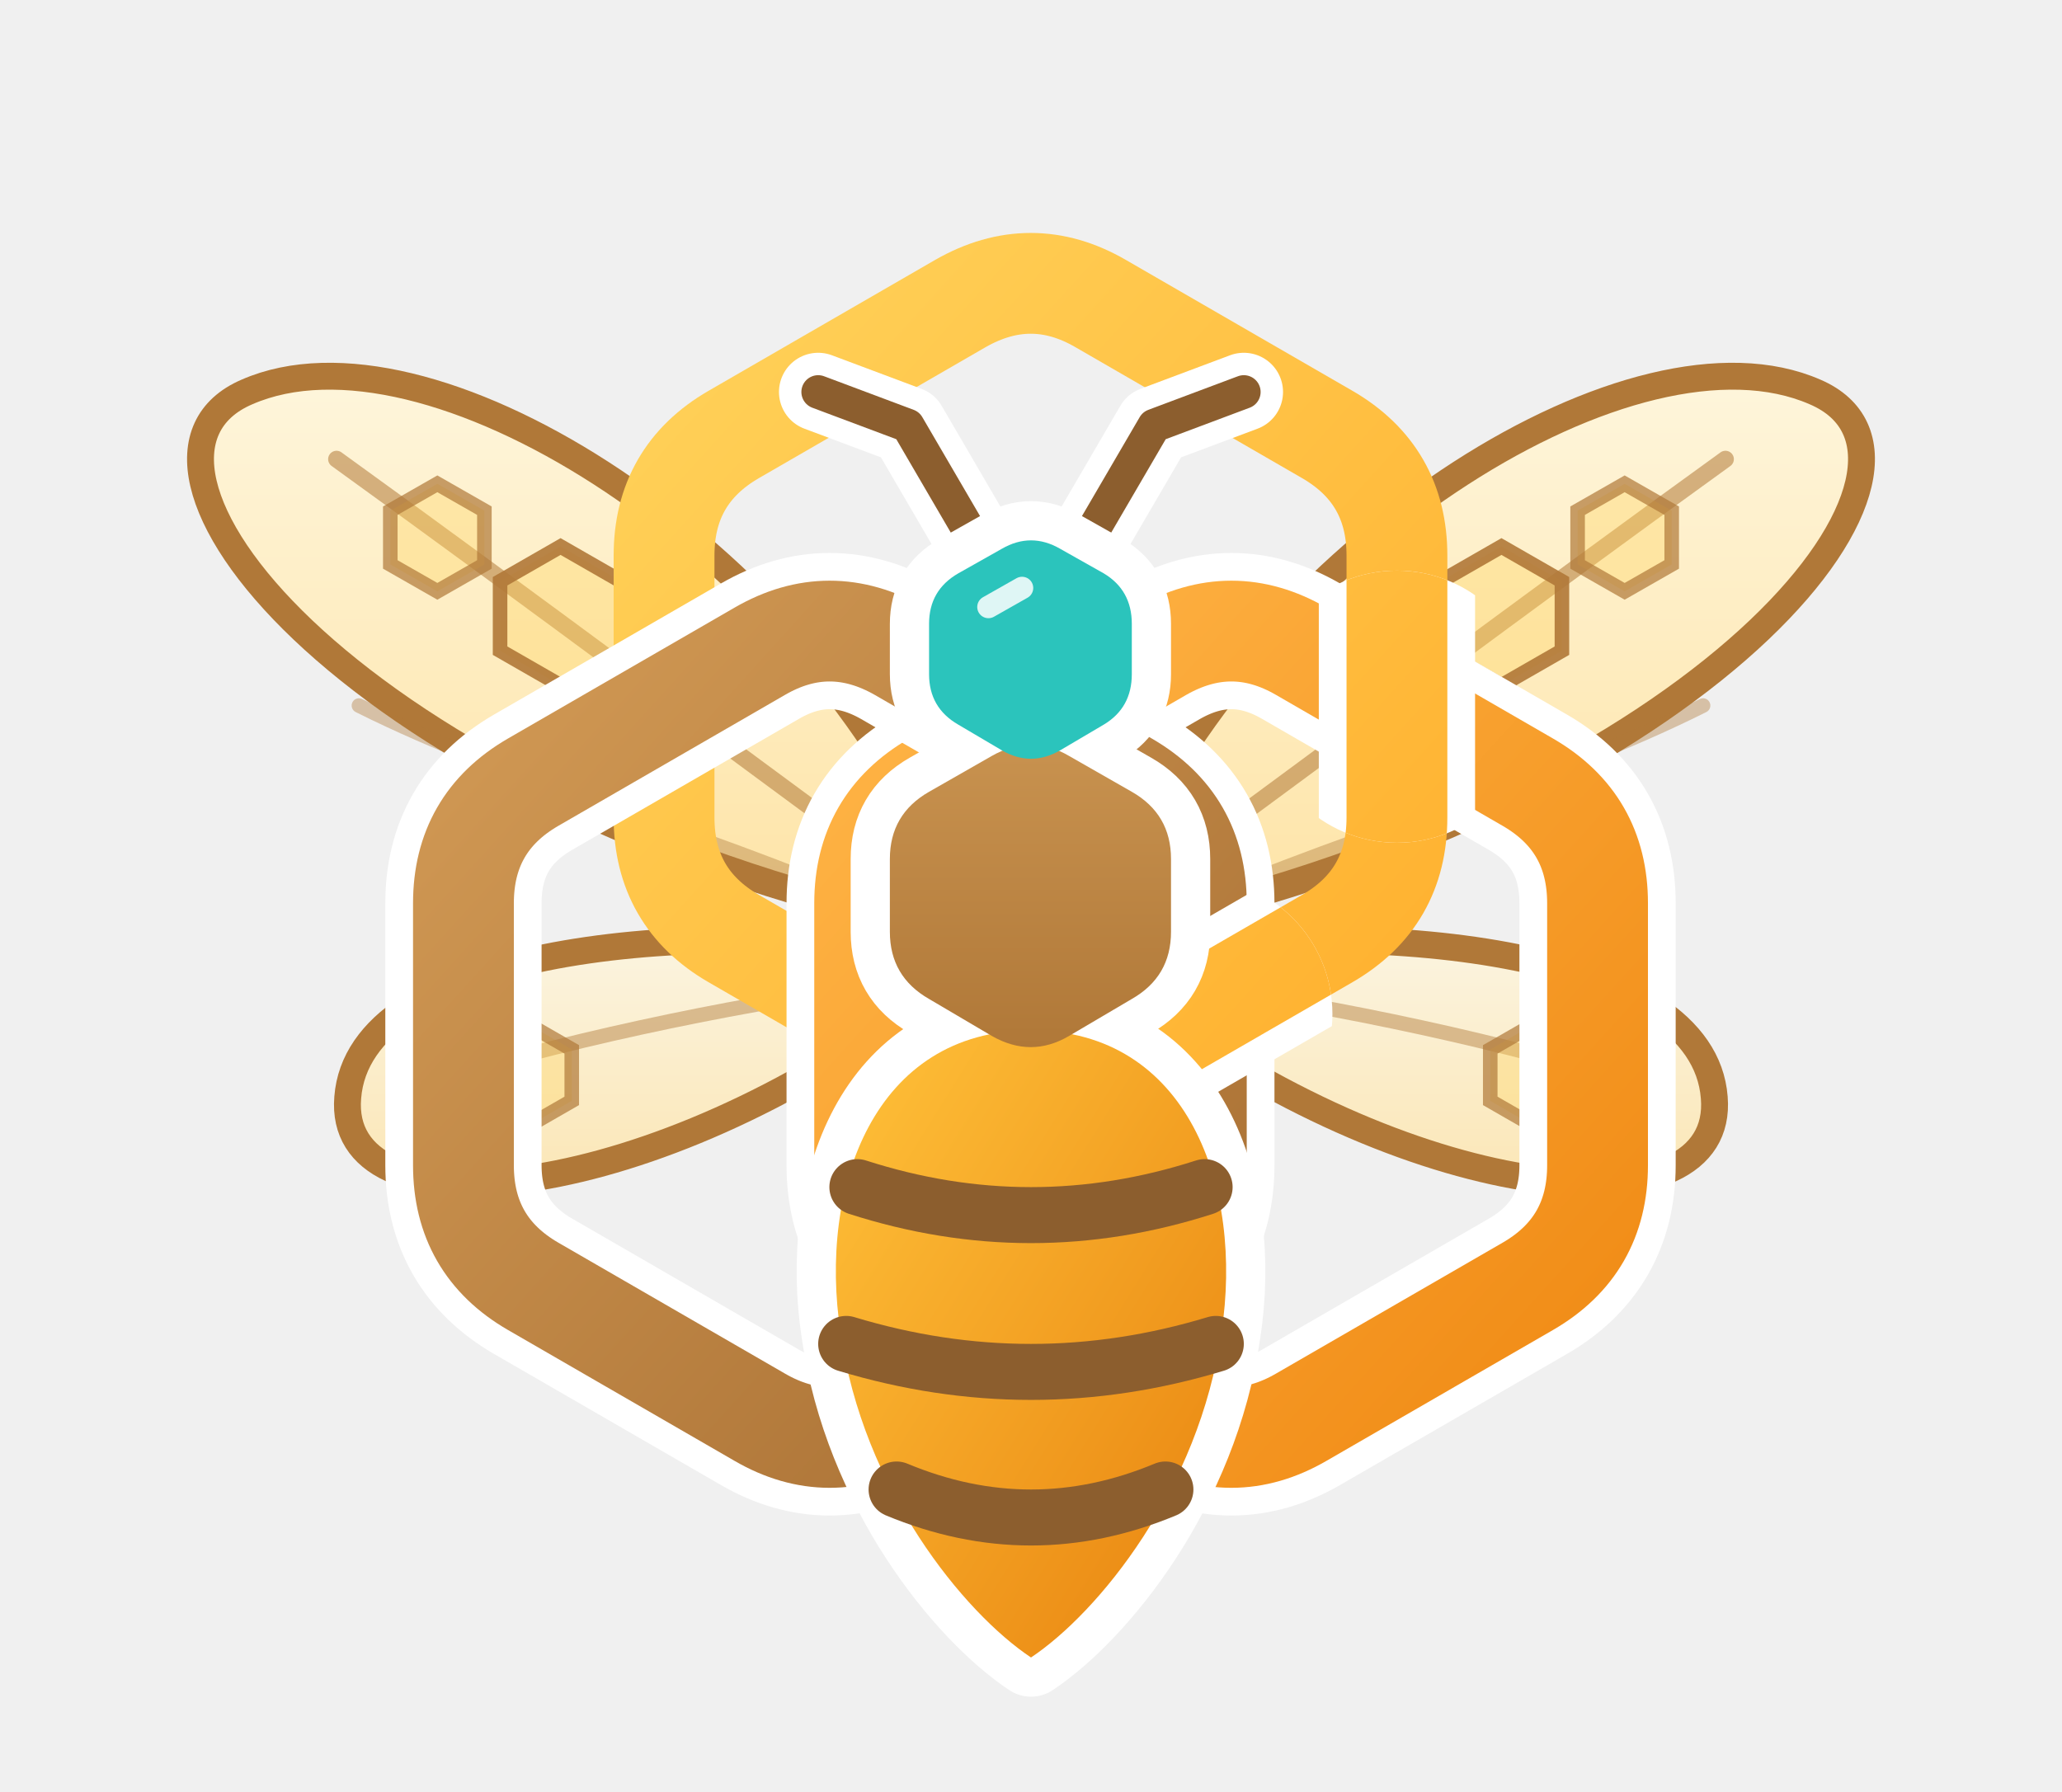
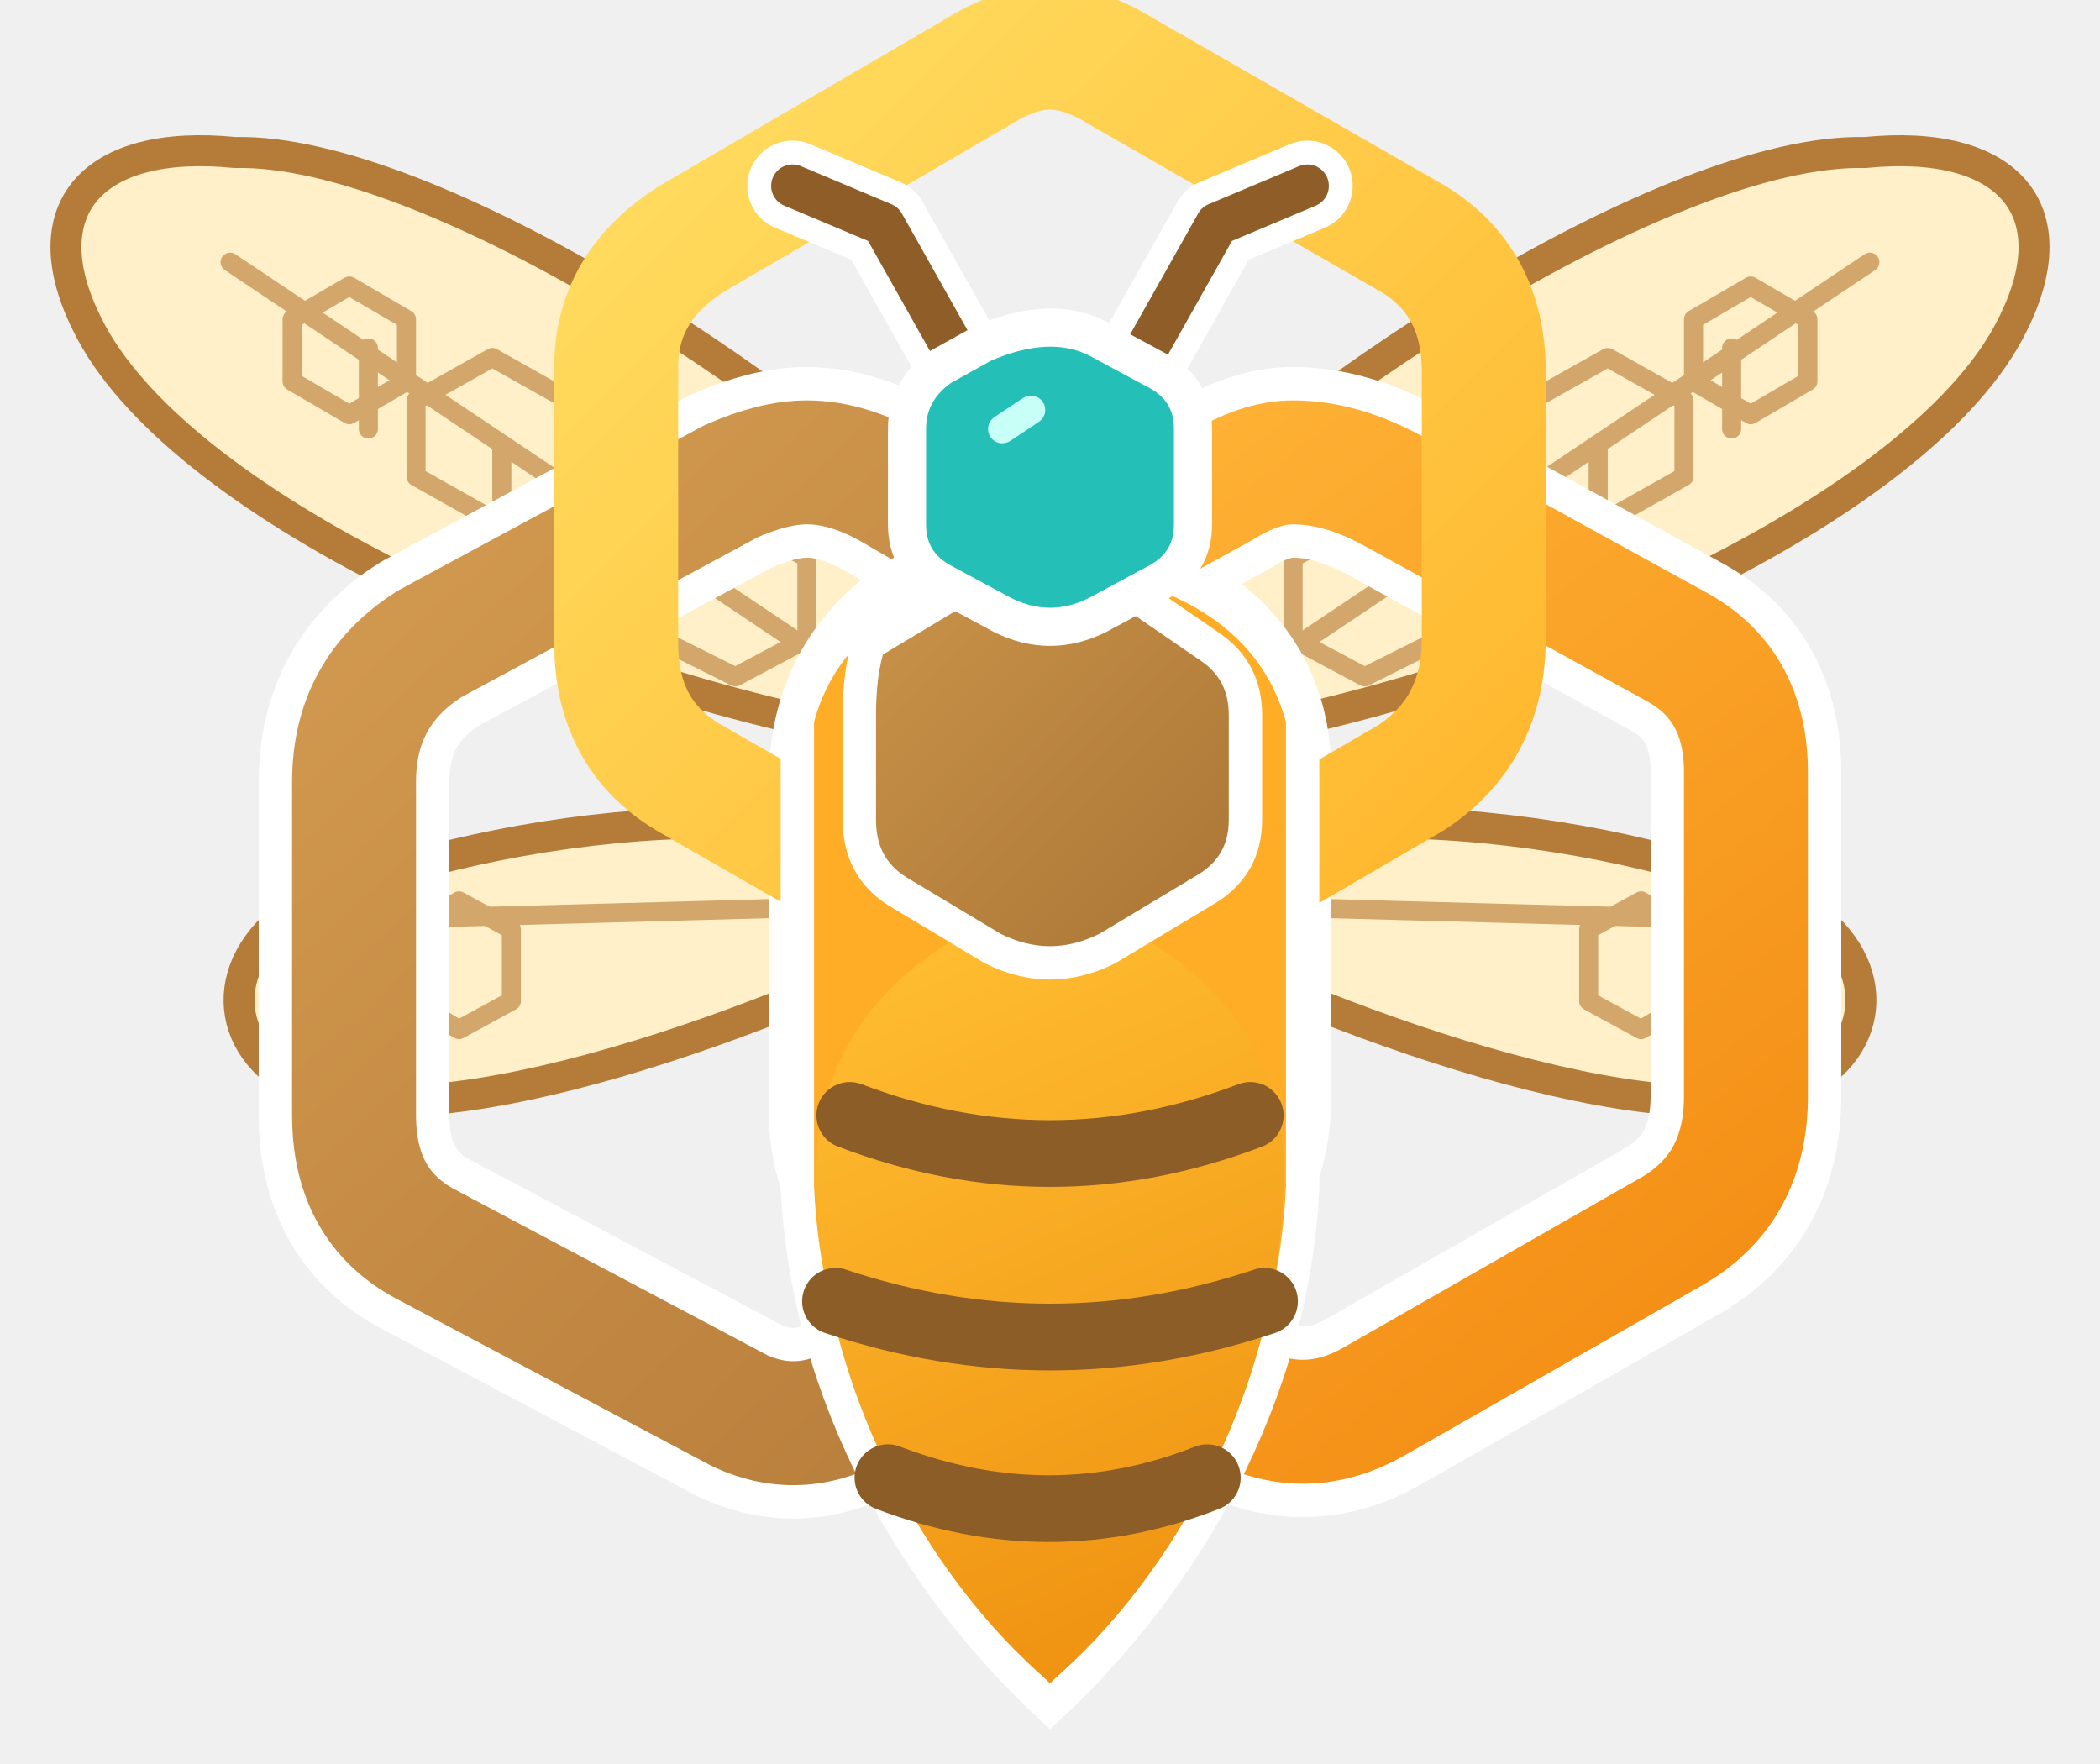
- <svg xmlns="http://www.w3.org/2000/svg" viewBox="8 22 184 160" width="512" height="445" role="img" aria-label="TOP4HoneyChains">
+ <svg xmlns="http://www.w3.org/2000/svg" viewBox="36 60 440 370" width="512" height="430" role="img" aria-label="TOP4HoneyChains">
  <defs>
    <linearGradient id="hgd" x1="0" y1="0" x2="1" y2="1">
      <stop offset="0" stop-color="#FFC23A" />
      <stop offset="1" stop-color="#E8820E" />
    </linearGradient>
    <linearGradient id="cg" x1="0" y1="0" x2="0" y2="1">
      <stop offset="0" stop-color="#C8924F" />
      <stop offset="1" stop-color="#B07838" />
    </linearGradient>
    <linearGradient id="r1" x1="0" y1="0" x2="1" y2="1">
      <stop offset="0" stop-color="#FFD25A" />
      <stop offset="1" stop-color="#FFB02E" />
    </linearGradient>
    <linearGradient id="r2" x1="0" y1="0" x2="1" y2="1">
      <stop offset="0" stop-color="#FFB547" />
      <stop offset="1" stop-color="#F08A14" />
    </linearGradient>
    <linearGradient id="r3" x1="0" y1="0" x2="1" y2="1">
      <stop offset="0" stop-color="#D29A55" />
      <stop offset="1" stop-color="#A86F33" />
    </linearGradient>
    <linearGradient id="wg" x1="0" y1="0" x2="0" y2="1">
      <stop offset="0" stop-color="#FFF6DA" />
      <stop offset="1" stop-color="#FFE3A0" />
    </linearGradient>
    <linearGradient id="tc" x1="0" y1="0" x2="0" y2="1">
      <stop offset="0" stop-color="#C8924F" />
      <stop offset="1" stop-color="#B07838" />
    </linearGradient>
    <linearGradient id="th" x1="0" y1="0" x2="1" y2="0">
      <stop offset="0" stop-color="#F5A30C" />
      <stop offset="1" stop-color="#E07010" />
    </linearGradient>
+     <linearGradient id="th-ring-left" x1="102" y1="170" x2="283" y2="362" gradientUnits="userSpaceOnUse">
+       <stop stop-color="#d39a50" />
+       <stop offset="1" stop-color="#b57b39" />
+     </linearGradient>
+     <linearGradient id="th-ring-right" x1="242" y1="154" x2="401" y2="360" gradientUnits="userSpaceOnUse">
+       <stop stop-color="#ffb538" />
+       <stop offset="1" stop-color="#f38b12" />
+     </linearGradient>
+     <linearGradient id="th-ring-top" x1="175" y1="81" x2="349" y2="255" gradientUnits="userSpaceOnUse">
+       <stop stop-color="#ffdc60" />
+       <stop offset="1" stop-color="#ffb52b" />
+     </linearGradient>
+     <linearGradient id="th-abdomen" x1="224" y1="260" x2="287" y2="402" gradientUnits="userSpaceOnUse">
+       <stop stop-color="#ffbd31" />
+       <stop offset="1" stop-color="#ef9211" />
+     </linearGradient>
+     <linearGradient id="th-thorax" x1="220" y1="190" x2="290" y2="260" gradientUnits="userSpaceOnUse">
+       <stop stop-color="#c79148" />
+       <stop offset="1" stop-color="#ab7636" />
+     </linearGradient>
  </defs>
-   <path d="M90,107 C68,104 40,107 39,120 C38,132 64,130 88,113 Z" fill="url(#wg)" fill-opacity=".72" stroke="#B07838" stroke-width="2.4" stroke-linejoin="round" />
-   <path d="M91,97 C78,70 46,50 30,57 C16,63 38,92 88,104 Z" fill="url(#wg)" fill-opacity=".92" stroke="#B07838" stroke-width="2.4" stroke-linejoin="round" />
-   <path d="M87,99 C72,88 56,76 38,63" fill="none" stroke="#B07838" stroke-opacity=".55" stroke-width="1.5" stroke-linecap="round" />
-   <path d="M86,103 C70,96 54,92 40,85" fill="none" stroke="#B07838" stroke-opacity=".4" stroke-width="1.3" stroke-linecap="round" />
-   <path d="M86,110 C72,112 58,115 45,119" fill="none" stroke="#B07838" stroke-opacity=".45" stroke-width="1.3" stroke-linecap="round" />
-   <polygon points="58.0,70.8 63.4,73.9 63.4,80.1 58.0,83.2 52.6,80.1 52.6,73.9" fill="#FFD25A" fill-opacity=".35" stroke="#B07838" stroke-opacity="0.9" stroke-width="1.3" />
-   <polygon points="47.0,65.2 51.2,67.6 51.2,72.4 47.0,74.8 42.8,72.4 42.8,67.6" fill="#FFD25A" fill-opacity=".35" stroke="#B07838" stroke-opacity="0.7" stroke-width="1.3" />
-   <polygon points="68.0,81.8 71.6,83.9 71.6,88.1 68.0,90.2 64.4,88.1 64.4,83.9" fill="#FFD25A" fill-opacity=".35" stroke="#B07838" stroke-opacity="0.6" stroke-width="1.3" />
-   <polygon points="55.0,113.4 59.0,115.7 59.0,120.3 55.0,122.6 51.0,120.3 51.0,115.7" fill="#FFD25A" fill-opacity=".35" stroke="#B07838" stroke-opacity="0.7" stroke-width="1.3" />
-   <path d="M110,107 C132,104 160,107 161,120 C162,132 136,130 112,113 Z" fill="url(#wg)" fill-opacity=".72" stroke="#B07838" stroke-width="2.4" stroke-linejoin="round" />
-   <path d="M109,97 C122,70 154,50 170,57 C184,63 162,92 112,104 Z" fill="url(#wg)" fill-opacity=".92" stroke="#B07838" stroke-width="2.4" stroke-linejoin="round" />
-   <path d="M113,99 C128,88 144,76 162,63" fill="none" stroke="#B07838" stroke-opacity=".55" stroke-width="1.5" stroke-linecap="round" />
-   <path d="M114,103 C130,96 146,92 160,85" fill="none" stroke="#B07838" stroke-opacity=".4" stroke-width="1.3" stroke-linecap="round" />
-   <path d="M114,110 C128,112 142,115 155,119" fill="none" stroke="#B07838" stroke-opacity=".45" stroke-width="1.3" stroke-linecap="round" />
-   <polygon points="142.0,70.8 136.6,73.9 136.6,80.1 142.0,83.2 147.4,80.1 147.4,73.9" fill="#FFD25A" fill-opacity=".35" stroke="#B07838" stroke-opacity="0.9" stroke-width="1.3" />
-   <polygon points="153.0,65.2 148.8,67.6 148.8,72.4 153.0,74.8 157.2,72.4 157.2,67.6" fill="#FFD25A" fill-opacity=".35" stroke="#B07838" stroke-opacity="0.7" stroke-width="1.3" />
-   <polygon points="132.0,81.8 128.4,83.9 128.4,88.1 132.0,90.2 135.6,88.1 135.6,83.9" fill="#FFD25A" fill-opacity=".35" stroke="#B07838" stroke-opacity="0.6" stroke-width="1.3" />
-   <polygon points="145.0,113.4 141.0,115.7 141.0,120.3 145.0,122.6 149.0,120.3 149.0,115.7" fill="#FFD25A" fill-opacity=".35" stroke="#B07838" stroke-opacity="0.7" stroke-width="1.3" />
-   <g transform="translate(100 104) scale(0.9) translate(-100 -104)">
-     <path d="M93.0,43.0 Q100.0,39.0 106.9,43.0 L129.4,56.0 Q136.3,60.0 136.3,68.0 L136.3,94.0 Q136.3,102.0 129.4,106.0 L106.9,119.0 Q100.0,123.0 93.0,119.0 L70.5,106.0 Q63.6,102.0 63.6,94.0 L63.6,68.0 Q63.6,60.0 70.5,56.0Z" fill="none" stroke="url(#r1)" stroke-width="10" stroke-linejoin="round" />
-     <path d="M112.9,77.5 Q119.9,73.5 126.8,77.5 L149.3,90.5 Q156.2,94.5 156.2,102.5 L156.2,128.5 Q156.2,136.5 149.3,140.5 L126.8,153.5 Q119.9,157.5 112.9,153.5 L90.4,140.5 Q83.5,136.5 83.5,128.5 L83.5,102.5 Q83.5,94.5 90.4,90.5Z" fill="none" stroke="#fff" stroke-width="15.5" stroke-linejoin="round" />
-     <path d="M112.9,77.5 Q119.9,73.5 126.8,77.5 L149.3,90.5 Q156.2,94.5 156.2,102.5 L156.2,128.5 Q156.2,136.5 149.3,140.5 L126.8,153.5 Q119.9,157.5 112.9,153.5 L90.4,140.5 Q83.5,136.5 83.5,128.5 L83.5,102.5 Q83.5,94.5 90.4,90.5Z" fill="none" stroke="url(#r2)" stroke-width="10" stroke-linejoin="round" />
-     <path d="M73.1,77.5 Q80.0,73.5 87.0,77.5 L109.5,90.5 Q116.4,94.5 116.4,102.5 L116.4,128.5 Q116.4,136.5 109.5,140.5 L87.0,153.5 Q80.0,157.5 73.1,153.5 L50.6,140.5 Q43.7,136.5 43.7,128.5 L43.7,102.5 Q43.7,94.5 50.6,90.5Z" fill="none" stroke="#fff" stroke-width="15.5" stroke-linejoin="round" />
-     <path d="M73.1,77.5 Q80.0,73.5 87.0,77.5 L109.5,90.5 Q116.4,94.5 116.4,102.5 L116.4,128.5 Q116.4,136.5 109.5,140.5 L87.0,153.5 Q80.0,157.5 73.1,153.5 L50.6,140.5 Q43.7,136.5 43.7,128.5 L43.7,102.5 Q43.7,94.5 50.6,90.5Z" fill="none" stroke="url(#r3)" stroke-width="10" stroke-linejoin="round" />
-     <clipPath id="w1403422284549120">
-       <circle cx="136.3" cy="83.0" r="13.5" />
-     </clipPath>
-     <g clip-path="url(#w1403422284549120)">
-       <path d="M93.0,43.0 Q100.0,39.0 106.9,43.0 L129.4,56.0 Q136.3,60.0 136.3,68.0 L136.3,94.0 Q136.3,102.0 129.4,106.0 L106.9,119.0 Q100.0,123.0 93.0,119.0 L70.5,106.0 Q63.6,102.0 63.6,94.0 L63.6,68.0 Q63.6,60.0 70.5,56.0Z" fill="none" stroke="#fff" stroke-width="15.5" stroke-linejoin="round" />
-       <path d="M93.0,43.0 Q100.0,39.0 106.9,43.0 L129.4,56.0 Q136.3,60.0 136.3,68.0 L136.3,94.0 Q136.3,102.0 129.4,106.0 L106.9,119.0 Q100.0,123.0 93.0,119.0 L70.5,106.0 Q63.6,102.0 63.6,94.0 L63.6,68.0 Q63.6,60.0 70.5,56.0Z" fill="none" stroke="url(#r1)" stroke-width="10" stroke-linejoin="round" />
+   <g>
+     <g fill="#fff0c9" stroke="#b47c38" stroke-width="6.5" stroke-linejoin="round">
+       <path d="M243 183 C208 144 126 91 85 92 C55 89 42 104 54 128 C72 165 152 203 224 215Z" />
+       <path d="M239 245 C207 223 133 234 99 250 C81 261 82 280 99 288 C128 300 199 274 239 253Z" />
+       <g fill="none" stroke="#d3a66b" stroke-width="4" stroke-linecap="round">
+         <path d="M84 115 L214 202 M113 133 L113 150 M141 154 L141 171 M110 253 L220 250" />
+         <path d="M97 127 L109 120 L121 127 V140 L109 147 L97 140Z M123 144 L139 135 L155 144 V160 L139 169 L123 160Z M174 177 L190 169 L205 177 V194 L190 202 L174 194Z M122 255 L132 249 L143 255 V270 L132 276 L122 270Z" />
+       </g>
    </g>
-     <clipPath id="w1403422284549121">
-       <circle cx="100.0" cy="146.0" r="13.5" />
-     </clipPath>
-     <g clip-path="url(#w1403422284549121)">
-       <path d="M112.9,77.5 Q119.9,73.5 126.8,77.5 L149.3,90.5 Q156.2,94.5 156.2,102.5 L156.2,128.5 Q156.2,136.5 149.3,140.5 L126.8,153.5 Q119.9,157.5 112.9,153.5 L90.4,140.5 Q83.5,136.5 83.5,128.5 L83.5,102.5 Q83.5,94.5 90.4,90.5Z" fill="none" stroke="#fff" stroke-width="15.5" stroke-linejoin="round" />
-       <path d="M112.9,77.5 Q119.9,73.5 126.8,77.5 L149.3,90.5 Q156.2,94.5 156.2,102.5 L156.2,128.5 Q156.2,136.5 149.3,140.5 L126.8,153.5 Q119.9,157.5 112.9,153.5 L90.4,140.5 Q83.5,136.5 83.5,128.5 L83.5,102.5 Q83.5,94.5 90.4,90.5Z" fill="none" stroke="url(#r2)" stroke-width="10" stroke-linejoin="round" />
-     </g>
-     <clipPath id="w1403422284549122">
-       <circle cx="116.4" cy="113.5" r="13.5" />
-     </clipPath>
-     <g clip-path="url(#w1403422284549122)">
-       <path d="M93.0,43.0 Q100.0,39.0 106.9,43.0 L129.4,56.0 Q136.3,60.0 136.3,68.0 L136.3,94.0 Q136.3,102.0 129.4,106.0 L106.9,119.0 Q100.0,123.0 93.0,119.0 L70.5,106.0 Q63.6,102.0 63.6,94.0 L63.6,68.0 Q63.6,60.0 70.5,56.0Z" fill="none" stroke="#fff" stroke-width="15.5" stroke-linejoin="round" />
-       <path d="M93.0,43.0 Q100.0,39.0 106.9,43.0 L129.4,56.0 Q136.3,60.0 136.3,68.0 L136.3,94.0 Q136.3,102.0 129.4,106.0 L106.9,119.0 Q100.0,123.0 93.0,119.0 L70.5,106.0 Q63.6,102.0 63.6,94.0 L63.6,68.0 Q63.6,60.0 70.5,56.0Z" fill="none" stroke="url(#r1)" stroke-width="10" stroke-linejoin="round" />
+     <g fill="#fff0c9" stroke="#b47c38" stroke-width="6.5" stroke-linejoin="round">
+       <path d="M269 183 C304 144 386 91 427 92 C457 89 470 104 458 128 C440 165 360 203 288 215Z" />
+       <path d="M273 245 C305 223 379 234 413 250 C431 261 430 280 413 288 C384 300 313 274 273 253Z" />
+       <g fill="none" stroke="#d3a66b" stroke-width="4" stroke-linecap="round">
+         <path d="M428 115 L298 202 M399 133 L399 150 M371 154 L371 171 M402 253 L292 250" />
+         <path d="M415 127 L403 120 L391 127 V140 L403 147 L415 140Z M389 144 L373 135 L357 144 V160 L373 169 L389 160Z M338 177 L322 169 L307 177 V194 L322 202 L338 194Z M390 255 L380 249 L369 255 V270 L380 276 L390 270Z" />
+       </g>
    </g>
  </g>
-   <path d="M96,72 L89,60 L81,57 M104,72 L111,60 L119,57" fill="none" stroke="#fff" stroke-width="7" stroke-linecap="round" stroke-linejoin="round" />
-   <path d="M96,72 L89,60 L81,57 M104,72 L111,60 L119,57" fill="none" stroke="#8C5E2E" stroke-width="3" stroke-linecap="round" stroke-linejoin="round" />
-   <path d="M97.4,71.0 Q100.0,69.5 102.6,71.0 L106.5,73.2 Q109.0,74.7 109.0,77.7 L109.0,82.2 Q109.0,85.2 106.5,86.7 L102.6,89.0 Q100.0,90.5 97.4,89.0 L93.5,86.7 Q90.9,85.2 90.9,82.2 L90.9,77.7 Q90.9,74.7 93.5,73.2Z" stroke="#fff" stroke-width="7" stroke-linejoin="round" fill="#fff" />
-   <path d="M96.5,89.5 Q100.0,87.5 103.4,89.5 L109.0,92.7 Q112.5,94.7 112.5,98.7 L112.5,105.2 Q112.5,109.2 109.0,111.2 L103.4,114.5 Q100.0,116.5 96.5,114.5 L90.9,111.2 Q87.4,109.2 87.4,105.2 L87.4,98.7 Q87.4,94.7 90.9,92.7Z" stroke="#fff" stroke-width="7" stroke-linejoin="round" fill="#fff" />
-   <path d="M100,114 C114,114 119,128 117,141 C115,155 106,166 100,170 C94,166 85,155 83,141 C81,128 86,114 100,114Z" stroke="#fff" stroke-width="7" stroke-linejoin="round" fill="#fff" />
-   <path d="M100,114 C114,114 119,128 117,141 C115,155 106,166 100,170 C94,166 85,155 83,141 C81,128 86,114 100,114Z" fill="url(#hgd)" />
-   <path d="M84.5,128 Q100,133 115.5,128" fill="none" stroke="#8C5E2E" stroke-width="5" stroke-linecap="round" />
-   <path d="M83.5,142 Q100,147 116.5,142" fill="none" stroke="#8C5E2E" stroke-width="5" stroke-linecap="round" />
-   <path d="M88,155 Q100,160 112,155" fill="none" stroke="#8C5E2E" stroke-width="5" stroke-linecap="round" />
-   <path d="M96.5,89.5 Q100.0,87.5 103.4,89.5 L109.0,92.7 Q112.5,94.7 112.5,98.7 L112.5,105.2 Q112.5,109.2 109.0,111.2 L103.4,114.5 Q100.0,116.5 96.5,114.5 L90.9,111.2 Q87.4,109.2 87.4,105.2 L87.4,98.7 Q87.4,94.7 90.9,92.7Z" fill="url(#cg)" />
-   <path d="M97.4,71.0 Q100.0,69.5 102.6,71.0 L106.5,73.2 Q109.0,74.7 109.0,77.7 L109.0,82.2 Q109.0,85.2 106.5,86.7 L102.6,89.0 Q100.0,90.5 97.4,89.0 L93.5,86.7 Q90.9,85.2 90.9,82.2 L90.9,77.7 Q90.9,74.7 93.5,73.2Z" fill="#2BC4BC" />
-   <path d="M96.2,76.2 L99.2,74.5" stroke="#fff" stroke-opacity=".85" stroke-width="2" stroke-linecap="round" />
+   <g fill="none" stroke-linecap="round" stroke-linejoin="round">
+     <path d="M205 157 Q214 157 224 163 L279 195 Q295 204 295 222 V290 Q295 309 279 318 L217 354 Q204 362 191 356 L125 321 Q110 313 110 294 V224 Q110 205 126 195 L189 161 Q198 157 205 157Z" stroke="#fff" stroke-width="40" />
+     <path d="M205 157 Q214 157 224 163 L279 195 Q295 204 295 222 V290 Q295 309 279 318 L217 354 Q204 362 191 356 L125 321 Q110 313 110 294 V224 Q110 205 126 195 L189 161 Q198 157 205 157Z" stroke="url(#th-ring-left)" stroke-width="26" />
+     <path d="M307 157 Q317 157 328 163 L388 196 Q402 204 402 222 V290 Q402 309 387 318 L324 354 Q310 362 296 355 L232 319 Q217 310 217 293 V224 Q217 205 232 195 L292 162 Q300 157 307 157Z" stroke="#fff" stroke-width="40" />
+     <path d="M307 157 Q317 157 328 163 L388 196 Q402 204 402 222 V290 Q402 309 387 318 L324 354 Q310 362 296 355 L232 319 Q217 310 217 293 V224 Q217 205 232 195 L292 162 Q300 157 307 157Z" stroke="url(#th-ring-right)" stroke-width="26" />
+     <path d="M256 70 Q263 70 271 75 L332 110 Q347 119 347 138 V194 Q347 213 332 223 L272 258 Q256 267 241 258 L180 223 Q165 214 165 195 V137 Q165 120 181 110 L241 75 Q249 70 256 70Z" stroke="url(#th-ring-top)" stroke-width="26" />
+   </g>
+   <g>
+     <g fill="none" stroke-linecap="round" stroke-linejoin="round">
+       <path d="M239 139 L221 107 L202 99 M273 139 L291 107 L310 99" stroke="#fff" stroke-width="19" />
+       <path d="M239 139 L221 107 L202 99 M273 139 L291 107 L310 99" stroke="#8e5d28" stroke-width="9" />
+     </g>
+     <path d="M256 176 C231 177 209 188 203 211 L203 309 C205 353 228 392 256 418 C284 392 307 353 309 309 L309 211 C303 188 281 177 256 176Z" fill="#ffad27" stroke="#fff" stroke-width="7" />
+     <path d="M256 248 C226 258 207 277 207 306 C207 350 230 391 256 413 C282 391 305 350 305 306 C305 277 286 258 256 248Z" fill="url(#th-abdomen)" />
+     <path d="M238 183 L218 195 Q216 201 216 210 V232 Q216 242 224 247 L244 259 Q256 265 268 259 L288 247 Q297 242 297 232 V210 Q297 201 290 196 L274 185Z" fill="url(#th-thorax)" stroke="#fff" stroke-width="7" stroke-linejoin="round" />
+     <g fill="none" stroke="#8c5d27" stroke-width="14" stroke-linecap="round">
+       <path d="M214 294 Q256 310 298 294 M211 333 Q256 348 301 333 M222 370 Q256 383 289 370" />
+     </g>
+     <path d="M242 132 L233 137 Q226 142 226 150 V170 Q226 178 233 182 L246 189 Q256 194 266 189 L279 182 Q286 178 286 170 V150 Q286 142 279 138 L266 131 Q256 126 242 132Z" fill="#24bfb7" stroke="#fff" stroke-width="8" stroke-linejoin="round" />
+     <path d="M246 150 L252 146" fill="none" stroke="#c8fff7" stroke-width="6" stroke-linecap="round" />
+   </g>
</svg>
